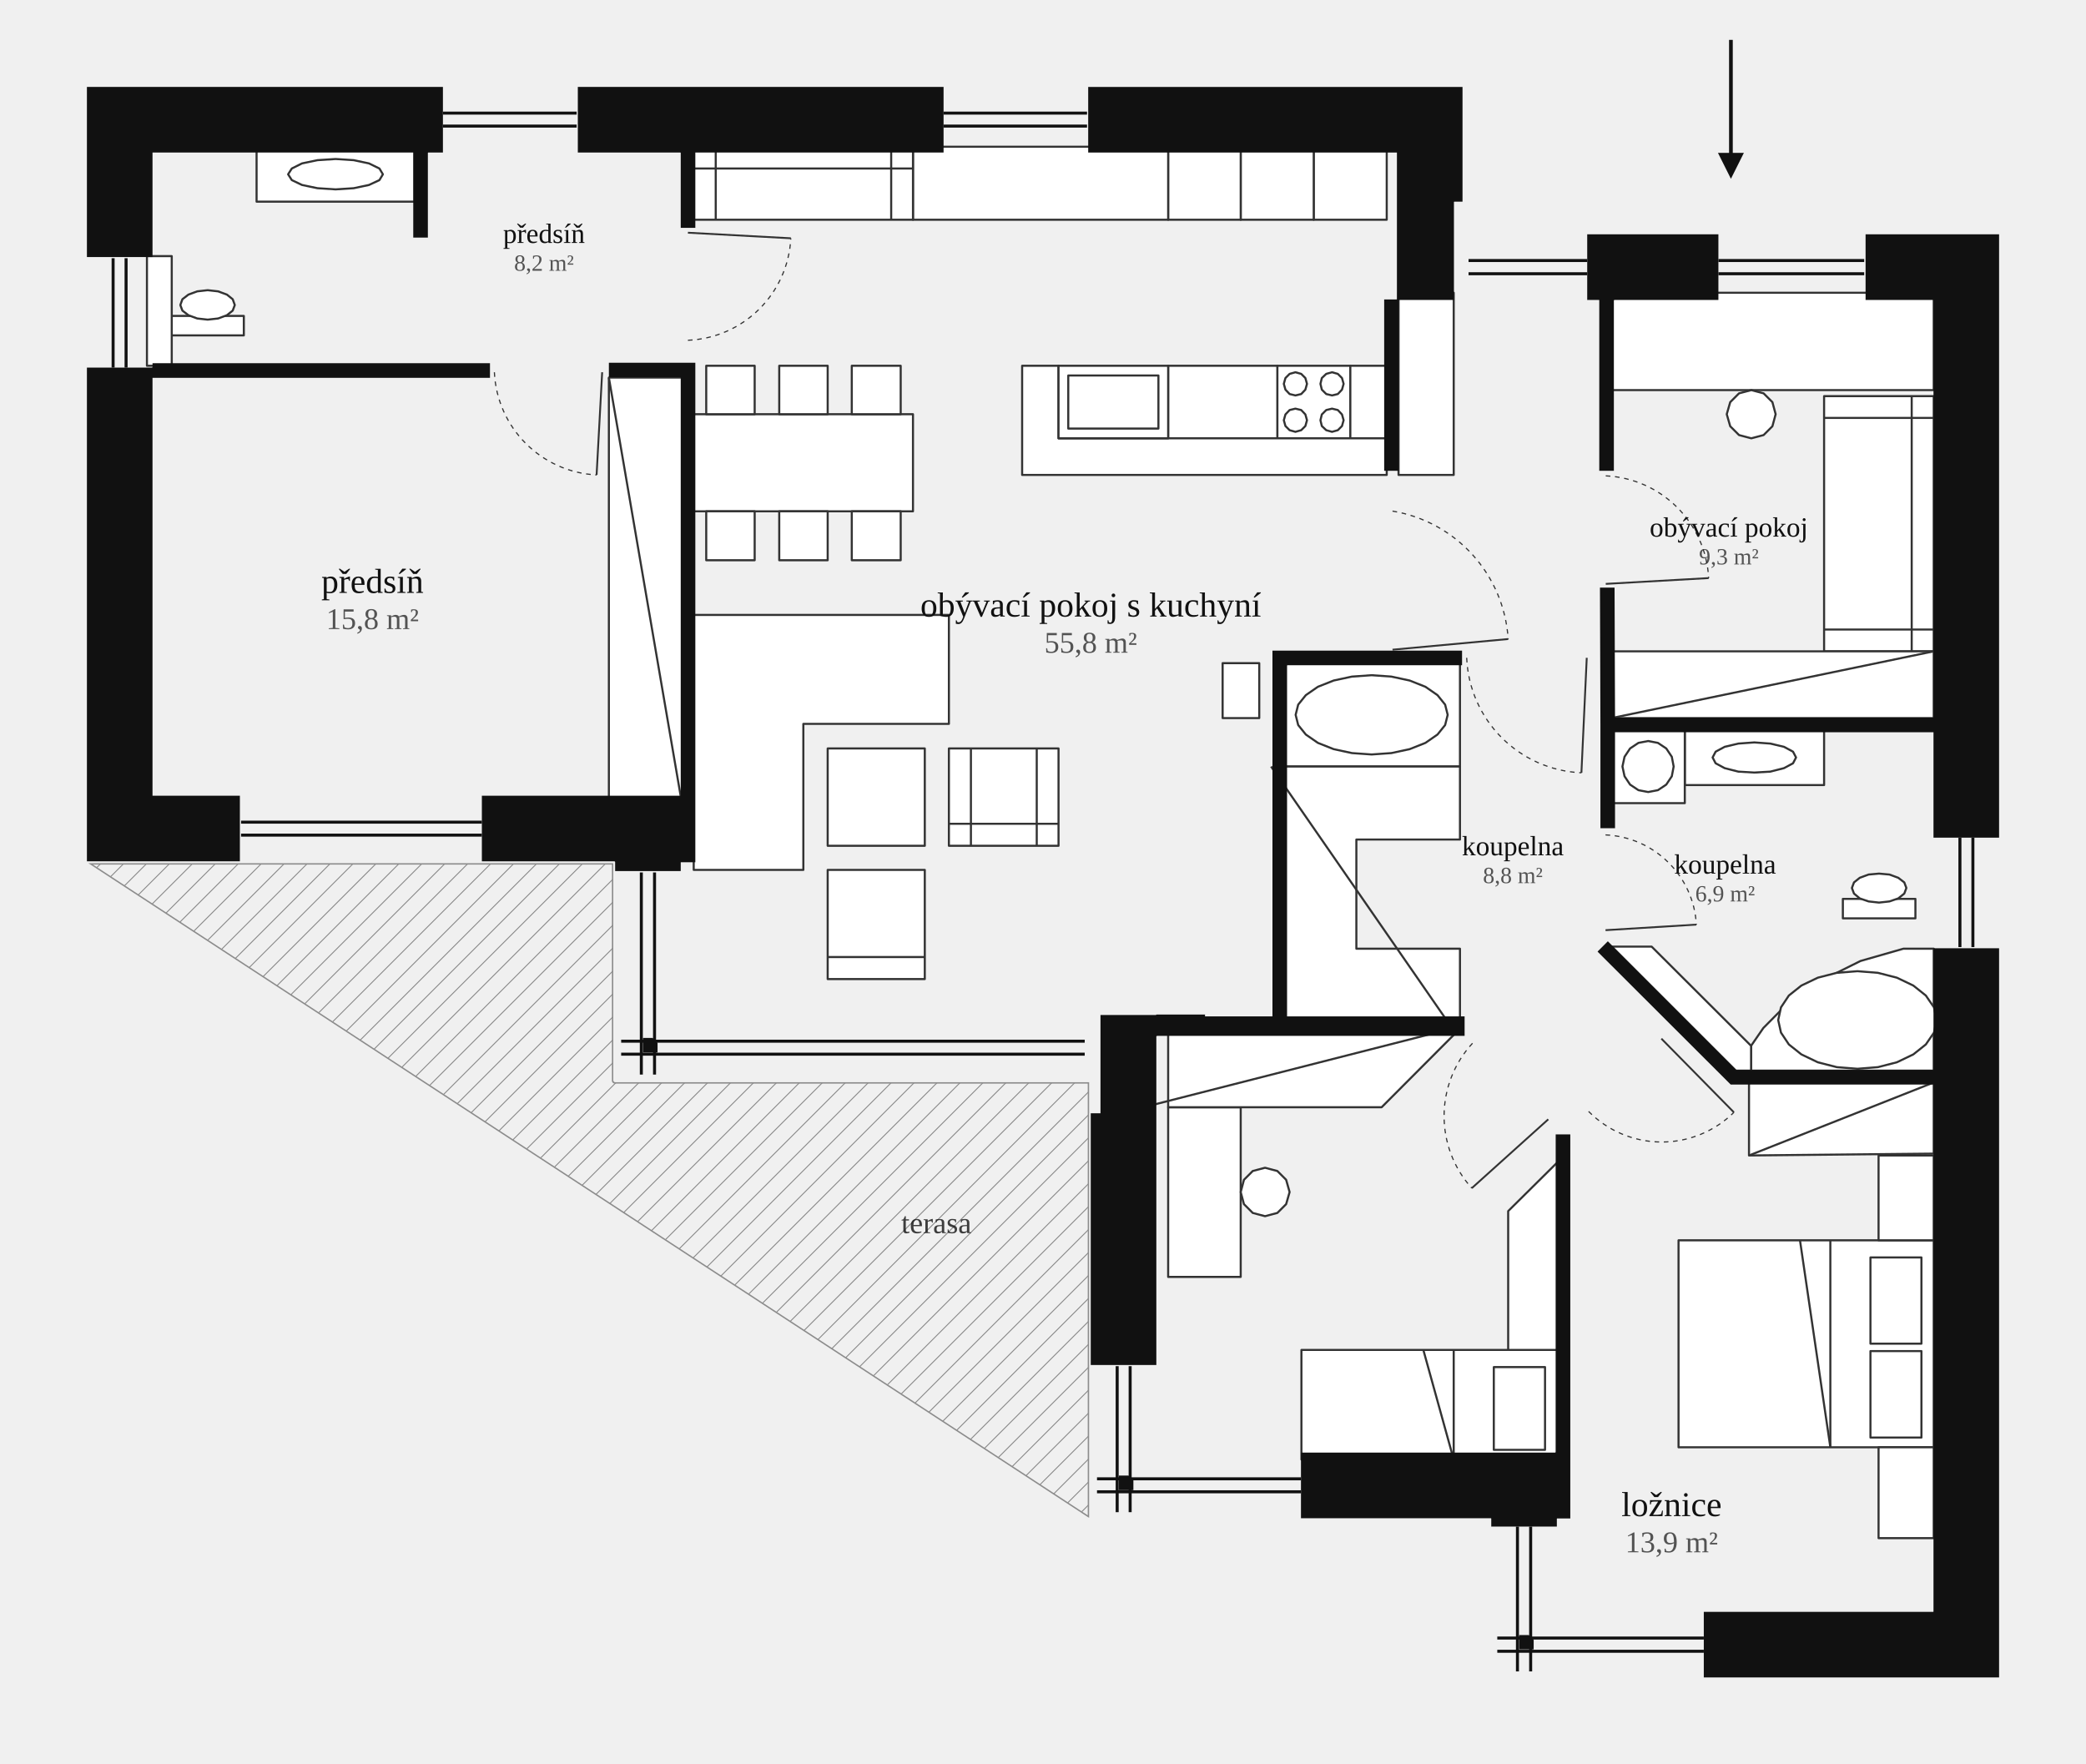
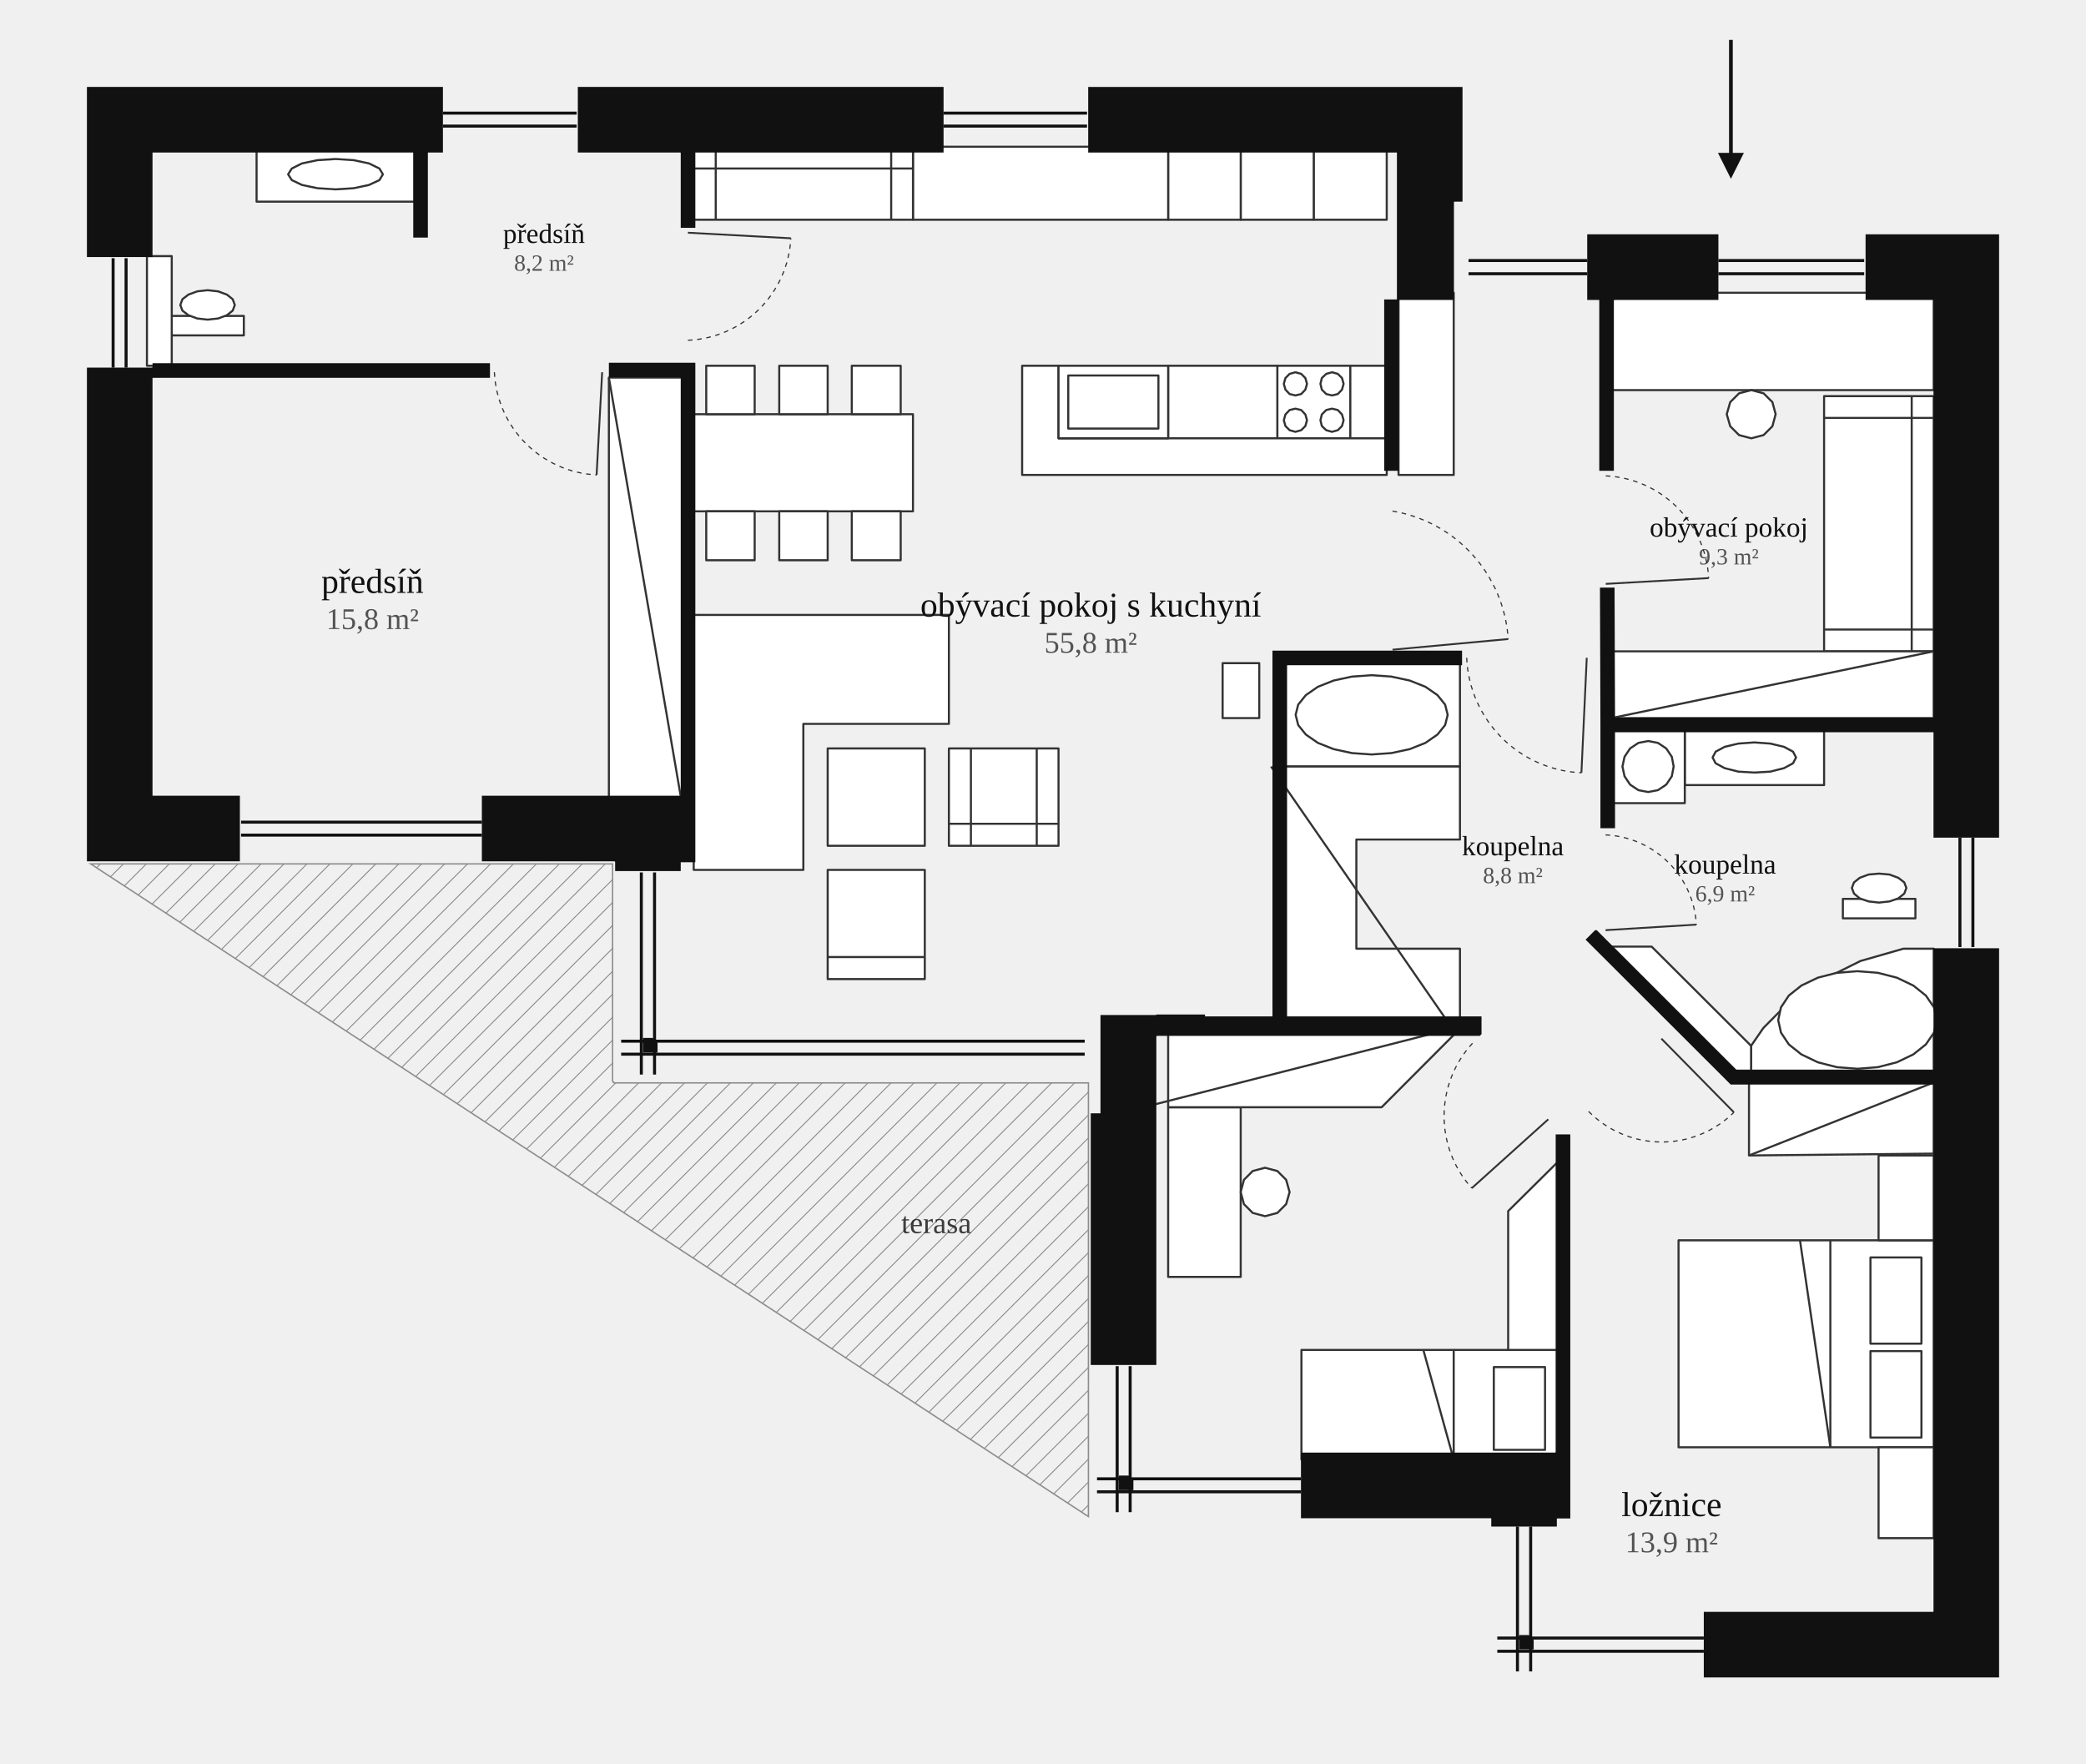
<svg xmlns="http://www.w3.org/2000/svg" viewBox="0 0 900 761" class="floorplan" role="img" aria-label="Půdorys domu 150g9z se zařízením">
  <defs>
    <marker id="sip" viewBox="0 0 10 10" refX="8" refY="5" markerWidth="7" markerHeight="7" orient="auto">
      <path d="M0 0 L10 5 L0 10 Z" fill="#111111" />
    </marker>
    <pattern id="sraf" width="7" height="7" patternUnits="userSpaceOnUse" patternTransform="rotate(45)">
      <path d="M0 0 L0 7" stroke="#8C8C8C" stroke-width=".8" />
    </pattern>
  </defs>
  <style>.furn path{vector-effect:non-scaling-stroke}.doors .arc{stroke-dasharray:2 2;stroke-width:.5}.terasa{fill:url(#sraf);stroke:#8C8C8C;stroke-width:.6}</style>
  <g class="furn" fill="#fff" stroke="#333333" stroke-width=".9" stroke-linejoin="round">
    <path d="M598.3 94.8 L566.8 94.8 L566.8 63.3 L598.3 63.3 L598.3 94.8 Z" />
    <path d="M566.8 94.8 L535.3 94.8 L535.3 63.3 L566.8 63.3 L566.8 94.8 Z" />
    <path d="M535.3 94.8 L504.0 94.8 L504.0 63.3 L535.3 63.3 L535.3 94.8 Z" />
    <path d="M504.0 94.8 L393.9 94.8 L393.9 63.3 L504.0 63.3 L504.0 94.8 Z" />
    <path d="M551.1 189.1 L551.1 157.8 L582.6 157.8 L582.6 189.1 L551.1 189.1 Z" />
    <path d="M563.9 181.3 L563.2 178.8 L561.4 176.9 L558.9 176.3 L556.4 176.9 L554.6 178.8 L553.9 181.3 L554.6 183.8 L556.4 185.6 L558.9 186.3 L561.4 185.6 L563.2 183.8 Z" />
    <path d="M563.9 165.6 L563.2 163.1 L561.4 161.3 L558.9 160.6 L556.4 161.3 L554.6 163.1 L553.9 165.6 L554.6 168.1 L556.4 170.0 L558.9 170.6 L561.4 170.0 L563.2 168.1 Z" />
    <path d="M579.7 181.3 L579.0 178.8 L577.2 176.9 L574.7 176.3 L572.2 176.9 L570.3 178.8 L569.7 181.3 L570.3 183.8 L572.2 185.6 L574.7 186.3 L577.2 185.6 L579.0 183.8 Z" />
    <path d="M579.7 165.6 L579.0 163.1 L577.2 161.3 L574.7 160.6 L572.2 161.3 L570.3 163.1 L569.7 165.6 L570.3 168.1 L572.2 170.0 L574.7 170.6 L577.2 170.0 L579.0 168.1 Z" />
    <path d="M551.1 157.8 L551.1 189.1 L504.0 189.1 L504.0 157.8 L551.1 157.8 Z" />
    <path d="M582.6 157.8 L598.3 157.8 L598.3 189.1 L582.6 189.1 L582.6 157.8 Z" />
    <path d="M456.7 189.1 L598.3 189.1 L598.3 204.9 L441.0 204.9 L441.0 157.8 L456.7 157.8 L456.7 189.1 Z" />
    <path d="M504.0 157.8 L504.0 189.1 L456.7 189.1 L456.7 157.8 L504.0 157.8 Z" />
    <path d="M460.9 184.9 L499.8 184.9 L499.8 162.0 L460.9 162.0 Z" />
    <path d="M627.2 204.9 L603.4 204.9 L603.4 126.3 L627.2 126.3 L627.2 204.9 Z" />
    <path d="M527.5 309.8 L527.5 286.1 L543.3 286.1 L543.3 309.8 L527.5 309.8 Z" />
    <path d="M629.9 286.1 L629.9 330.7 L553.7 330.7 L553.7 286.1 L629.9 286.1 Z" />
    <path d="M624.6 308.4 L623.5 304.0 L620.2 299.9 L615.0 296.3 L608.2 293.6 L600.3 291.9 L591.8 291.3 L583.3 291.9 L575.4 293.6 L568.6 296.3 L563.4 299.9 L560.1 304.0 L559.0 308.4 L560.1 312.8 L563.4 316.9 L568.6 320.5 L575.4 323.2 L583.3 324.9 L591.8 325.5 L600.3 324.9 L608.2 323.2 L615.0 320.5 L620.2 316.9 L623.5 312.8 Z" />
    <path d="M755.5 461.9 L755.5 451.2 L760.8 443.5 L771.2 433.0 L787.0 422.4 L802.7 414.6 L821.2 409.3 L834.3 409.3 L834.3 461.9 L755.5 461.9 Z" />
    <path d="M835.5 440.1 L834.4 434.6 L830.9 429.5 L825.5 425.2 L818.4 421.8 L810.2 419.7 L801.4 419.0 L792.5 419.7 L784.3 421.8 L777.2 425.2 L771.8 429.5 L768.4 434.6 L767.2 440.1 L768.4 445.5 L771.8 450.6 L777.2 454.9 L784.3 458.3 L792.5 460.4 L801.4 461.1 L810.2 460.4 L818.4 458.3 L825.5 454.9 L830.9 450.6 L834.4 445.5 Z" />
    <path d="M110.7 87.0 L110.7 63.3 L178.9 63.3 L178.9 87.0 L110.7 87.0 Z" />
    <path d="M165.2 75.2 L163.7 72.7 L159.2 70.5 L152.6 69.1 L144.8 68.6 L137.0 69.1 L130.3 70.5 L125.9 72.7 L124.3 75.2 L125.9 77.7 L130.3 79.8 L137.0 81.2 L144.8 81.7 L152.6 81.2 L159.2 79.8 L163.7 77.7 Z" />
    <path d="M726.9 315.0 L787.0 315.0 L787.0 338.7 L726.9 338.7 L726.9 315.0 Z" />
    <path d="M774.9 326.8 L773.6 324.3 L769.7 322.2 L763.8 320.8 L756.9 320.3 L750.0 320.8 L744.1 322.2 L740.2 324.3 L738.9 326.8 L740.2 329.3 L744.1 331.4 L750.0 332.9 L756.9 333.3 L763.8 332.9 L769.7 331.4 L773.6 329.3 Z" />
    <path d="M695.3 346.5 L695.3 315.0 L726.9 315.0 L726.9 346.5 L695.3 346.5 Z" />
    <path d="M711.1 341.7 L715.3 340.9 L718.9 338.5 L721.3 334.9 L722.1 330.7 L721.3 326.5 L718.9 322.9 L715.3 320.5 L711.1 319.7 L706.9 320.5 L703.3 322.9 L700.9 326.5 L700.0 330.7 L700.9 334.9 L703.3 338.5 L706.9 340.9 Z" />
    <path d="M73.9 136.3 L105.2 136.3 L105.2 144.7 L73.9 144.7 Z" />
    <path d="M101.3 131.6 L100.4 129.1 L97.9 127.1 L94.1 125.7 L89.6 125.2 L85.1 125.7 L81.3 127.1 L78.7 129.1 L77.8 131.6 L78.7 134.0 L81.3 136.0 L85.1 137.4 L89.6 137.9 L94.1 137.4 L97.9 136.0 L100.4 134.0 Z" />
    <path d="M795.1 387.8 L826.4 387.8 L826.4 396.2 L795.1 396.2 Z" />
    <path d="M822.5 383.1 L821.6 380.7 L819.0 378.7 L815.2 377.3 L810.7 376.9 L806.2 377.3 L802.4 378.7 L799.9 380.7 L799.0 383.1 L799.9 385.5 L802.4 387.6 L806.2 388.9 L810.7 389.4 L815.2 388.9 L819.0 387.6 L821.6 385.5 Z" />
    <path d="M724.2 535.1 L834.3 535.1 L834.3 624.4 L724.2 624.4 L724.2 535.1 Z" />
    <path d="M807.0 620.2 L829.0 620.2 L829.0 582.9 L807.0 582.9 Z" />
    <path d="M807.0 579.7 L829.0 579.7 L829.0 542.5 L807.0 542.5 Z" />
    <path d="M789.7 624.4 L789.7 535.1" />
    <path d="M789.7 624.4 L776.6 535.1" />
    <path d="M561.5 582.4 L671.8 582.4 L671.8 629.7 L561.5 629.7 L561.5 582.4 Z" />
    <path d="M644.5 625.5 L666.6 625.5 L666.6 589.8 L644.5 589.8 Z" />
    <path d="M627.2 629.7 L627.2 582.4" />
    <path d="M627.2 629.7 L614.1 582.4" />
    <path d="M834.3 535.1 L810.5 535.1 L810.5 498.5 L834.3 498.5 L834.3 535.1 Z" />
    <path d="M810.5 624.4 L834.3 624.4 L834.3 663.6 L810.5 663.6 L810.5 624.4 Z" />
    <path d="M299.3 94.8 L299.3 63.3 L393.9 63.3 L393.9 94.8 L299.3 94.8 Z" />
    <path d="M299.4 72.7 L393.9 72.7" />
    <path d="M308.8 94.8 L308.8 63.3" />
    <path d="M384.5 94.8 L384.5 63.3" />
    <path d="M787.0 170.9 L834.3 170.9 L834.3 281.0 L787.0 281.0 L787.0 170.9 Z" />
    <path d="M824.8 170.9 L824.8 281.0" />
    <path d="M787.0 180.3 L834.3 180.3" />
    <path d="M787.0 271.6 L834.3 271.6" />
    <path d="M399.0 422.4 L357.1 422.4 L357.1 375.3 L399.0 375.3 L399.0 422.4 Z" />
    <path d="M357.1 412.9 L399.0 412.9" />
    <path d="M409.4 322.9 L456.7 322.9 L456.7 364.9 L409.4 364.9 L409.4 322.9 Z" />
    <path d="M409.4 355.4 L456.7 355.4" />
    <path d="M418.9 364.9 L418.9 322.9" />
    <path d="M447.3 364.9 L447.3 322.9" />
    <path d="M346.6 312.3 L346.6 375.3 L299.3 375.3 L299.3 265.3 L409.4 265.3 L409.4 312.3 L346.6 312.3 Z" />
    <path d="M297.3 363.9 L297.3 253.8" />
    <path d="M357.1 364.9 L357.1 322.9 L399.0 322.9 L399.0 364.9 L357.1 364.9 Z" />
    <path d="M299.3 178.7 L393.9 178.7 L393.9 220.6 L299.3 220.6 L299.3 178.7 Z" />
    <path d="M304.7 220.6 L325.6 220.6 L325.6 241.7 L304.7 241.7 L304.7 220.6 Z" />
    <path d="M336.2 220.6 L357.1 220.6 L357.1 241.7 L336.2 241.7 L336.2 220.6 Z" />
    <path d="M304.7 157.8 L325.6 157.8 L325.6 178.7 L304.7 178.7 L304.7 157.8 Z" />
    <path d="M336.2 157.8 L357.1 157.8 L357.1 178.7 L336.2 178.7 L336.2 157.8 Z" />
    <path d="M367.5 157.8 L388.6 157.8 L388.6 178.7 L367.5 178.7 L367.5 157.8 Z" />
    <path d="M367.5 220.6 L388.6 220.6 L388.6 241.7 L367.5 241.7 L367.5 220.6 Z" />
    <path d="M535.3 477.7 L535.3 550.9 L504.0 550.9 L504.0 477.7 L535.3 477.7 Z" />
    <path d="M556.4 514.3 L554.9 509.0 L551.1 505.2 L545.8 503.8 L540.5 505.2 L536.7 509.0 L535.3 514.3 L536.7 519.5 L540.5 523.3 L545.8 524.7 L551.1 523.3 L554.9 519.5 Z" />
    <path d="M834.3 168.3 L695.3 168.3 L695.3 126.3 L834.3 126.3 L834.3 168.3 Z" />
    <path d="M766.1 178.7 L764.7 173.5 L760.9 169.7 L755.6 168.3 L750.3 169.7 L746.5 173.5 L745.0 178.7 L746.5 183.9 L750.3 187.7 L755.6 189.1 L760.9 187.7 L764.7 183.9 Z" />
    <path d="M629.9 330.7 L629.9 362.2 L585.2 362.2 L585.2 409.3 L629.9 409.3 L629.9 440.8 L553.7 440.8 L553.7 330.7 L629.9 330.7 Z" />
    <path d="M548.4 330.7 L624.6 440.8" />
    <path d="M262.7 346.5 L262.7 162.9 L294.3 162.9 L294.3 346.5 L262.7 346.5 Z" />
    <path d="M262.7 162.9 L294.2 346.5" />
    <path d="M695.3 281.0 L834.3 281.0 L834.3 309.8 L695.3 309.8 L695.3 281.0 Z" />
    <path d="M695.3 309.8 L834.3 281.0" />
    <path d="M627.6 446.1 L596.1 477.7 L504.0 477.7 L504.0 446.1 L627.6 446.1 Z" />
    <path d="M496.5 476.9 L620.1 445.4" />
    <path d="M834.3 497.7 L754.6 498.5 L754.6 467.0 L834.3 467.0 L834.3 497.7 Z" />
    <path d="M754.6 498.5 L834.3 467.0" />
    <path d="M650.7 582.4 L650.7 522.5 L671.8 501.6 L671.8 582.4 L650.7 582.4 Z" />
    <path d="M755.5 451.2 L755.5 461.9 L748.8 461.9 L695.3 408.4 L712.6 408.4 L755.5 451.2 Z" />
    <path d="M63.4 110.5 L74.1 110.5 L74.1 157.8 L63.4 157.8 L63.4 110.5 Z" />
  </g>
  <g class="eyes" fill="#8C8C8C" />
  <g fill="#111111" fill-rule="evenodd">
-     <path d="M689.3 410.5 L689.3 410.5 L693.7 406.1 L693.7 406.1 L693.7 406.1 L749.2 461.6 L749.2 461.6 L749.2 461.6 L749.2 461.6 L749.2 461.6 L749.3 461.6 L749.3 461.6 L749.3 461.6 L749.3 461.6 L834.0 461.6 L834.0 461.6 L834.1 461.6 L834.1 461.6 L834.1 461.6 L834.1 461.6 L834.1 461.6 L834.2 461.6 L834.2 461.6 L834.2 461.5 L834.2 461.5 L834.2 461.5 L834.2 461.5 L834.2 461.5 L834.2 461.4 L834.2 461.4 L834.2 461.4 L834.2 409.1 L834.2 409.1 L834.2 409.1 L862.5 409.1 L862.5 409.1 L862.5 409.1 L862.5 723.7 L862.5 723.7 L862.5 723.7 L735.1 723.7 L735.1 723.7 L735.1 723.7 L735.1 695.4 L735.1 695.4 L735.1 695.4 L834.0 695.4 L834.0 695.4 L834.1 695.4 L834.1 695.4 L834.1 695.4 L834.1 695.4 L834.1 695.4 L834.2 695.3 L834.2 695.3 L834.2 695.3 L834.2 695.3 L834.2 695.3 L834.2 695.3 L834.2 695.2 L834.2 695.2 L834.2 695.2 L834.2 695.2 L834.2 468.1 L834.2 468.1 L834.2 468.1 L834.2 468.1 L834.2 468.0 L834.2 468.0 L834.2 468.0 L834.2 468.0 L834.2 468.0 L834.2 468.0 L834.1 467.9 L834.1 467.9 L834.1 467.9 L834.1 467.9 L834.1 467.9 L834.0 467.9 L834.0 467.9 L746.7 467.9 L746.7 467.9 L746.7 467.9 L689.3 410.6 L689.3 410.5 Z" />
+     <path d="M684.1 405.4 L684.1 405.4 L688.2 401.3 L688.2 401.3 L688.2 401.3 L688.9 401.3 L688.9 401.3 L688.9 401.3 L749.2 461.6 L749.2 461.6 L749.2 461.6 L749.2 461.6 L749.2 461.6 L749.3 461.6 L749.3 461.6 L749.3 461.6 L749.3 461.6 L834.0 461.6 L834.0 461.6 L834.1 461.6 L834.1 461.6 L834.1 461.6 L834.1 461.6 L834.1 461.6 L834.2 461.6 L834.2 461.6 L834.2 461.5 L834.2 461.5 L834.2 461.5 L834.2 461.5 L834.2 461.5 L834.2 461.4 L834.2 461.4 L834.2 461.4 L834.2 409.1 L834.2 409.1 L834.2 409.1 L862.5 409.1 L862.5 409.1 L862.5 409.1 L862.5 723.7 L862.5 723.7 L862.5 723.7 L735.1 723.7 L735.1 723.7 L735.1 723.7 L735.1 695.4 L735.1 695.4 L735.1 695.4 L834.0 695.4 L834.0 695.4 L834.1 695.4 L834.1 695.4 L834.1 695.4 L834.1 695.4 L834.1 695.4 L834.2 695.3 L834.2 695.3 L834.2 695.3 L834.2 695.3 L834.2 695.3 L834.2 695.3 L834.2 695.2 L834.2 695.2 L834.2 695.2 L834.2 695.2 L834.2 468.1 L834.2 468.1 L834.2 468.1 L834.2 468.1 L834.2 468.0 L834.2 468.0 L834.2 468.0 L834.2 468.0 L834.2 468.0 L834.2 468.0 L834.1 467.9 L834.1 467.9 L834.1 467.9 L834.1 467.9 L834.1 467.9 L834.0 467.9 L834.0 467.9 L746.7 467.9 L746.7 467.9 L746.7 467.9 L684.1 405.4 L684.1 405.4 Z" />
    <path d="M690.3 253.5 L690.3 253.5 L696.6 253.5 L696.6 253.5 L696.6 253.5 L696.8 309.4 L696.8 309.4 L696.8 309.4 L696.8 309.4 L696.8 309.4 L696.8 309.5 L696.8 309.5 L696.8 309.5 L696.8 309.5 L696.8 309.5 L696.9 309.5 L696.9 309.5 L696.9 309.6 L696.9 309.6 L696.9 309.6 L696.9 309.6 L697.0 309.6 L834.0 309.6 L834.0 309.6 L834.1 309.6 L834.1 309.6 L834.1 309.6 L834.1 309.5 L834.1 309.5 L834.2 309.5 L834.2 309.5 L834.2 309.5 L834.2 309.5 L834.2 309.5 L834.2 309.4 L834.2 309.4 L834.2 309.4 L834.2 309.4 L834.2 309.4 L834.2 129.6 L834.2 129.6 L834.2 129.6 L834.2 129.6 L834.2 129.5 L834.2 129.5 L834.2 129.5 L834.2 129.5 L834.2 129.5 L834.2 129.5 L834.1 129.5 L834.1 129.4 L834.1 129.4 L834.1 129.4 L834.1 129.4 L834.0 129.4 L834.0 129.4 L804.9 129.4 L804.9 129.4 L804.9 129.4 L804.9 101.1 L804.9 101.1 L804.9 101.1 L862.5 101.1 L862.5 101.1 L862.5 101.1 L862.5 361.4 L862.5 361.4 L862.5 361.4 L834.2 361.4 L834.2 361.4 L834.2 361.4 L834.2 316.1 L834.2 316.0 L834.2 316.0 L834.2 316.0 L834.2 316.0 L834.2 316.0 L834.2 316.0 L834.2 315.9 L834.2 315.9 L834.2 315.9 L834.1 315.9 L834.1 315.9 L834.1 315.9 L834.1 315.9 L834.1 315.9 L834.0 315.9 L834.0 315.9 L697.0 315.9 L696.9 315.9 L696.9 315.9 L696.9 315.9 L696.9 315.9 L696.9 315.9 L696.9 315.9 L696.8 315.9 L696.8 315.9 L696.8 315.9 L696.8 316.0 L696.8 316.0 L696.8 316.0 L696.8 316.0 L696.8 316.0 L696.8 316.0 L696.8 316.1 L696.8 357.3 L696.8 357.3 L696.8 357.3 L690.5 357.3 L690.5 357.3 L690.5 357.3 L690.5 312.7 L690.5 312.7 L690.3 253.5 L690.3 253.5 Z" />
    <path d="M684.8 129.4 L684.8 129.4 L684.8 101.1 L684.8 101.1 L684.8 101.1 L741.4 101.1 L741.4 101.1 L741.4 101.1 L741.4 129.4 L741.4 129.4 L741.4 129.4 L696.6 129.4 L696.5 129.4 L696.5 129.4 L696.5 129.4 L696.5 129.4 L696.5 129.4 L696.4 129.5 L696.4 129.5 L696.4 129.5 L696.4 129.5 L696.4 129.5 L696.4 129.5 L696.4 129.5 L696.3 129.6 L696.3 129.6 L696.3 129.6 L696.3 129.6 L696.3 203.1 L696.3 203.1 L696.3 203.1 L690.1 203.1 L690.0 203.1 L690.0 203.1 L690.0 129.6 L690.0 129.6 L690.0 129.6 L690.0 129.6 L690.0 129.5 L690.0 129.5 L690.0 129.5 L690.0 129.5 L690.0 129.5 L690.0 129.5 L690.0 129.5 L689.9 129.4 L689.9 129.4 L689.9 129.4 L689.9 129.4 L689.9 129.4 L689.8 129.4 L684.8 129.4 L684.8 129.4 Z" />
    <path d="M561.3 655.0 L561.3 655.0 L561.3 626.7 L561.3 626.7 L561.3 626.7 L671.0 626.7 L671.0 626.7 L671.0 626.7 L671.0 626.7 L671.0 626.6 L671.1 626.6 L671.1 626.6 L671.1 626.6 L671.1 626.6 L671.1 626.6 L671.1 626.6 L671.1 626.6 L671.2 626.5 L671.2 626.5 L671.2 626.5 L671.2 626.5 L671.2 626.5 L671.2 489.4 L671.2 489.4 L671.2 489.4 L677.5 489.4 L677.5 489.4 L677.5 489.4 L677.5 655.1 L677.5 655.1 L677.5 655.1 L671.9 655.1 L671.9 655.1 L671.9 655.1 L671.8 655.1 L671.8 655.1 L671.8 655.1 L671.8 655.1 L671.8 655.1 L671.8 655.1 L671.7 655.2 L671.7 655.2 L671.7 655.2 L671.7 655.2 L671.7 655.2 L671.7 655.2 L671.7 655.3 L671.7 655.3 L671.7 658.6 L671.7 658.6 L671.7 658.6 L643.4 658.6 L643.4 658.6 L643.4 658.6 L643.4 655.2 L643.4 655.2 L643.4 655.1 L643.4 655.1 L643.4 655.1 L643.4 655.1 L643.4 655.1 L643.3 655.1 L643.3 655.0 L643.3 655.0 L643.3 655.0 L643.3 655.0 L643.3 655.0 L643.2 655.0 L643.2 655.0 L643.2 655.0 L643.2 655.0 L561.3 655.0 L561.3 655.0 Z" />
    <path d="M655.4 711.6 L655.4 711.6 L655.4 705.4 L655.4 705.4 L655.5 705.4 L659.6 705.4 L659.6 705.4 L659.6 705.4 L661.7 707.5 L661.7 707.5 L661.7 707.5 L661.7 711.6 L661.7 711.6 L661.7 711.6 L655.5 711.6 L655.4 711.6 Z" />
-     <path d="M470.6 588.9 L470.6 588.9 L470.6 480.3 L470.6 480.3 L470.6 480.3 L474.6 480.3 L474.6 480.3 L474.7 480.3 L474.7 480.3 L474.7 480.3 L474.7 480.3 L474.7 480.3 L474.7 480.3 L474.8 480.3 L474.8 480.3 L474.8 480.2 L474.8 480.2 L474.8 480.2 L474.8 480.2 L474.8 480.2 L474.8 480.1 L474.8 480.1 L474.8 437.9 L474.8 437.9 L474.8 437.9 L498.7 437.9 L498.8 437.9 L498.8 437.9 L498.8 437.9 L498.8 437.8 L498.8 437.8 L498.8 437.8 L498.9 437.8 L498.9 437.8 L498.9 437.8 L498.9 437.8 L498.9 437.8 L498.9 437.7 L498.9 437.7 L498.9 437.7 L498.9 437.7 L498.9 437.7 L498.9 437.7 L498.9 437.7 L519.9 437.7 L519.9 437.7 L519.9 437.7 L519.9 438.3 L519.9 438.4 L519.9 438.4 L519.9 438.4 L519.9 438.4 L519.9 438.4 L519.9 438.4 L519.9 438.5 L520.0 438.5 L520.0 438.5 L520.0 438.5 L520.0 438.5 L520.0 438.5 L520.0 438.5 L520.1 438.5 L520.1 438.5 L520.1 438.5 L548.8 438.5 L548.8 438.5 L548.8 438.5 L548.9 438.5 L548.9 438.5 L548.9 438.5 L548.9 438.5 L548.9 438.5 L549.0 438.5 L549.0 438.5 L549.0 438.5 L549.0 438.4 L549.0 438.4 L549.0 438.4 L549.0 438.4 L549.0 438.4 L549.0 438.3 L549.0 280.7 L549.0 280.7 L549.0 280.7 L630.8 280.7 L630.8 280.7 L630.8 280.7 L630.8 287.0 L630.8 287.0 L630.8 287.0 L555.5 287.0 L555.5 287.0 L555.5 287.0 L555.5 287.0 L555.4 287.0 L555.4 287.0 L555.4 287.1 L555.4 287.1 L555.4 287.1 L555.4 287.1 L555.3 287.1 L555.3 287.1 L555.3 287.2 L555.3 287.2 L555.3 287.2 L555.3 287.2 L555.3 287.2 L555.3 438.3 L555.3 438.4 L555.3 438.4 L555.3 438.4 L555.3 438.4 L555.3 438.4 L555.3 438.5 L555.4 438.5 L555.4 438.5 L555.4 438.5 L555.4 438.5 L555.4 438.5 L555.4 438.5 L555.5 438.5 L555.5 438.5 L555.5 438.5 L555.5 438.5 L631.8 438.5 L631.9 438.5 L631.9 438.5 L631.9 446.9 L631.9 446.9 L631.8 446.9 L499.2 446.9 L499.1 446.9 L499.1 446.9 L499.1 446.9 L499.1 446.9 L499.1 447.0 L499.0 447.0 L499.0 447.0 L499.0 447.0 L499.0 447.0 L499.0 447.0 L499.0 447.0 L499.0 447.1 L499.0 447.1 L498.9 447.1 L498.9 447.1 L498.9 447.1 L498.9 588.9 L498.9 588.9 L498.9 588.9 L470.6 588.9 L470.6 588.9 Z" />
+     <path d="M470.6 588.9 L470.6 588.9 L470.6 480.3 L470.6 480.3 L470.6 480.3 L474.6 480.3 L474.6 480.3 L474.7 480.3 L474.7 480.3 L474.7 480.3 L474.7 480.3 L474.7 480.3 L474.7 480.3 L474.8 480.3 L474.8 480.3 L474.8 480.2 L474.8 480.2 L474.8 480.2 L474.8 480.2 L474.8 480.2 L474.8 480.1 L474.8 480.1 L474.8 437.9 L474.8 437.9 L474.8 437.9 L498.7 437.9 L498.8 437.9 L498.8 437.9 L498.8 437.9 L498.8 437.8 L498.8 437.8 L498.8 437.8 L498.9 437.8 L498.9 437.8 L498.9 437.8 L498.9 437.8 L498.9 437.8 L498.9 437.7 L498.9 437.7 L498.9 437.7 L498.9 437.7 L498.9 437.7 L498.9 437.7 L498.9 437.7 L519.9 437.7 L519.9 437.7 L519.9 437.7 L519.9 438.3 L519.9 438.4 L519.9 438.4 L519.9 438.4 L519.9 438.4 L519.9 438.4 L519.9 438.4 L519.9 438.5 L520.0 438.5 L520.0 438.5 L520.0 438.5 L520.0 438.5 L520.0 438.5 L520.0 438.5 L520.1 438.5 L520.1 438.5 L520.1 438.5 L548.8 438.5 L548.8 438.5 L548.8 438.5 L548.9 438.5 L548.9 438.5 L548.9 438.5 L548.9 438.5 L548.9 438.5 L549.0 438.5 L549.0 438.5 L549.0 438.5 L549.0 438.4 L549.0 438.4 L549.0 438.4 L549.0 438.4 L549.0 438.4 L549.0 438.3 L549.0 280.7 L549.0 280.7 L549.0 280.7 L630.8 280.7 L630.8 280.7 L630.8 280.7 L630.8 287.0 L630.8 287.0 L630.8 287.0 L555.5 287.0 L555.5 287.0 L555.5 287.0 L555.5 287.0 L555.4 287.0 L555.4 287.0 L555.4 287.1 L555.4 287.1 L555.4 287.1 L555.4 287.1 L555.3 287.1 L555.3 287.1 L555.3 287.2 L555.3 287.2 L555.3 287.2 L555.3 287.2 L555.3 287.2 L555.3 438.3 L555.3 438.4 L555.3 438.4 L555.3 438.4 L555.3 438.4 L555.3 438.4 L555.3 438.5 L555.4 438.5 L555.4 438.5 L555.4 438.5 L555.4 438.5 L555.4 438.5 L555.4 438.5 L555.5 438.5 L555.5 438.5 L555.5 438.5 L555.5 438.5 L639.2 438.5 L639.2 438.5 L639.2 438.5 L639.2 446.1 L639.2 446.1 L639.2 446.2 L638.4 446.9 L638.4 446.9 L638.4 446.9 L499.2 446.9 L499.1 446.9 L499.1 446.9 L499.1 446.9 L499.1 446.9 L499.1 447.0 L499.0 447.0 L499.0 447.0 L499.0 447.0 L499.0 447.0 L499.0 447.0 L499.0 447.0 L499.0 447.1 L499.0 447.1 L498.9 447.1 L498.9 447.1 L498.9 447.1 L498.9 588.9 L498.9 588.9 L498.9 588.9 L470.6 588.9 L470.6 588.9 Z" />
    <path d="M469.5 65.8 L469.5 65.8 L469.5 37.5 L469.5 37.5 L469.5 37.5 L631.0 37.5 L631.0 37.5 L631.0 37.5 L631.0 86.9 L631.0 87.0 L631.0 87.0 L627.6 87.0 L627.5 87.0 L627.5 87.0 L627.5 87.0 L627.5 87.0 L627.5 87.0 L627.4 87.0 L627.4 87.0 L627.4 87.0 L627.4 87.0 L627.4 87.0 L627.4 87.1 L627.4 87.1 L627.4 87.1 L627.3 87.1 L627.3 87.1 L627.3 87.2 L627.3 129.4 L627.3 129.4 L627.3 129.4 L603.7 129.4 L603.7 129.4 L603.7 129.4 L603.7 129.4 L603.7 129.4 L603.7 129.4 L603.6 129.5 L603.6 129.5 L603.6 129.5 L603.6 129.5 L603.6 129.5 L603.6 129.5 L603.6 129.5 L603.5 129.6 L603.5 129.6 L603.5 129.6 L603.5 129.6 L603.5 203.1 L603.5 203.1 L603.5 203.1 L597.3 203.1 L597.2 203.1 L597.2 203.1 L597.2 129.2 L597.2 129.2 L597.3 129.2 L602.5 129.2 L602.5 129.2 L602.5 129.2 L602.6 129.2 L602.6 129.2 L602.6 129.2 L602.6 129.2 L602.6 129.2 L602.6 129.1 L602.7 129.1 L602.7 129.1 L602.7 129.1 L602.7 129.1 L602.7 129.1 L602.7 129.0 L602.7 129.0 L602.7 129.0 L602.7 66.0 L602.7 66.0 L602.7 65.9 L602.7 65.9 L602.7 65.9 L602.7 65.9 L602.7 65.9 L602.7 65.8 L602.6 65.8 L602.6 65.8 L602.6 65.8 L602.6 65.8 L602.6 65.8 L602.6 65.8 L602.5 65.8 L602.5 65.8 L602.5 65.8 L469.5 65.8 L469.5 65.8 Z" />
    <path d="M482.7 642.9 L482.7 642.9 L482.7 636.6 L482.7 636.6 L482.7 636.6 L486.9 636.6 L486.9 636.6 L486.9 636.6 L489.0 638.7 L489.0 638.7 L489.0 638.7 L489.0 642.9 L489.0 642.9 L489.0 642.9 L482.7 642.9 L482.7 642.9 Z" />
    <path d="M249.3 65.8 L249.3 65.8 L249.3 37.5 L249.3 37.5 L249.3 37.5 L407.1 37.5 L407.1 37.5 L407.1 37.5 L407.1 65.8 L407.1 65.8 L407.1 65.8 L300.2 65.8 L300.2 65.8 L300.1 65.8 L300.1 65.8 L300.1 65.8 L300.1 65.8 L300.1 65.8 L300.0 65.8 L300.0 65.8 L300.0 65.8 L300.0 65.9 L300.0 65.9 L300.0 65.9 L300.0 65.9 L300.0 65.9 L300.0 66.0 L300.0 66.0 L300.0 98.3 L300.0 98.3 L300.0 98.3 L293.7 98.3 L293.7 98.3 L293.7 98.3 L293.7 66.0 L293.7 66.0 L293.7 65.9 L293.7 65.9 L293.7 65.9 L293.7 65.9 L293.6 65.9 L293.6 65.8 L293.6 65.8 L293.6 65.8 L293.6 65.8 L293.6 65.8 L293.6 65.8 L293.5 65.8 L293.5 65.8 L293.5 65.8 L293.5 65.8 L249.3 65.8 L249.3 65.8 Z" />
    <path d="M207.9 371.6 L207.9 371.6 L207.9 343.3 L207.9 343.3 L207.9 343.3 L293.5 343.3 L293.5 343.3 L293.5 343.3 L293.5 343.3 L293.6 343.3 L293.6 343.3 L293.6 343.3 L293.6 343.3 L293.6 343.3 L293.6 343.3 L293.6 343.2 L293.7 343.2 L293.7 343.2 L293.7 343.2 L293.7 343.2 L293.7 343.1 L293.7 343.1 L293.7 163.0 L293.7 163.0 L293.7 162.9 L293.7 162.9 L293.7 162.9 L293.7 162.9 L293.6 162.9 L293.6 162.8 L293.6 162.8 L293.6 162.8 L293.6 162.8 L293.6 162.8 L293.6 162.8 L293.5 162.8 L293.5 162.8 L293.5 162.8 L293.5 162.8 L262.8 162.8 L262.7 162.8 L262.7 162.8 L262.7 156.5 L262.7 156.5 L262.8 156.5 L300.0 156.5 L300.0 156.5 L300.0 156.5 L300.0 372.0 L300.0 372.0 L300.0 372.0 L293.9 372.0 L293.9 372.0 L293.8 372.0 L293.8 372.0 L293.8 372.0 L293.8 372.0 L293.8 372.0 L293.8 372.0 L293.7 372.0 L293.7 372.0 L293.7 372.1 L293.7 372.1 L293.7 372.1 L293.7 372.1 L293.7 372.1 L293.7 372.1 L293.7 372.2 L293.7 375.8 L293.7 375.8 L293.7 375.8 L265.4 375.8 L265.4 375.8 L265.4 375.8 L265.4 371.9 L265.4 371.8 L265.4 371.8 L265.4 371.8 L265.4 371.8 L265.3 371.8 L265.3 371.7 L265.3 371.7 L265.3 371.7 L265.3 371.7 L265.3 371.7 L265.3 371.7 L265.2 371.7 L265.2 371.7 L265.2 371.6 L265.2 371.6 L265.2 371.6 L207.9 371.6 L207.9 371.6 Z" />
    <path d="M277.4 454.1 L277.4 454.1 L277.4 447.8 L277.4 447.8 L277.4 447.8 L281.6 447.8 L281.6 447.8 L281.6 447.8 L283.7 449.9 L283.7 449.9 L283.7 449.9 L283.7 454.1 L283.7 454.1 L283.7 454.1 L277.4 454.1 L277.4 454.1 Z" />
    <path d="M37.5 371.6 L37.5 371.6 L37.5 158.6 L37.5 158.6 L37.5 158.6 L65.6 158.6 L65.6 158.6 L65.6 158.6 L65.6 158.6 L65.6 158.6 L65.7 158.5 L65.7 158.5 L65.7 158.5 L65.7 158.5 L65.7 158.5 L65.7 158.5 L65.7 158.5 L65.8 158.4 L65.8 158.4 L65.8 158.4 L65.8 158.4 L65.8 158.4 L65.8 156.7 L65.8 156.7 L65.8 156.7 L211.4 156.7 L211.4 156.7 L211.4 156.7 L211.4 163.0 L211.4 163.0 L211.4 163.0 L66.0 163.0 L66.0 163.0 L65.9 163.0 L65.9 163.0 L65.9 163.0 L65.9 163.0 L65.9 163.0 L65.8 163.0 L65.8 163.0 L65.8 163.1 L65.8 163.1 L65.8 163.1 L65.8 163.1 L65.8 163.1 L65.8 163.1 L65.8 163.2 L65.8 163.2 L65.8 343.1 L65.8 343.1 L65.8 343.2 L65.8 343.2 L65.8 343.2 L65.8 343.2 L65.8 343.2 L65.8 343.3 L65.8 343.3 L65.8 343.3 L65.9 343.3 L65.9 343.3 L65.9 343.3 L65.9 343.3 L65.9 343.3 L66.0 343.3 L66.0 343.3 L103.5 343.3 L103.5 343.3 L103.5 343.3 L103.5 371.6 L103.5 371.6 L103.5 371.6 L37.5 371.6 L37.5 371.6 Z" />
    <path d="M37.5 37.5 L37.5 37.5 L191.1 37.5 L191.1 37.5 L191.1 37.5 L191.1 65.8 L191.1 65.8 L191.1 65.8 L184.8 65.8 L184.8 65.8 L184.8 65.8 L184.8 65.8 L184.8 65.8 L184.7 65.8 L184.7 65.8 L184.7 65.8 L184.7 65.8 L184.7 65.8 L184.7 65.9 L184.7 65.9 L184.6 65.9 L184.6 65.9 L184.6 65.9 L184.6 66.0 L184.6 66.0 L184.6 102.5 L184.6 102.5 L184.6 102.5 L178.3 102.5 L178.3 102.5 L178.3 102.5 L178.3 66.0 L178.3 66.0 L178.3 65.9 L178.3 65.9 L178.3 65.9 L178.3 65.9 L178.3 65.9 L178.3 65.8 L178.3 65.8 L178.3 65.8 L178.2 65.8 L178.2 65.8 L178.2 65.8 L178.2 65.8 L178.2 65.8 L178.1 65.8 L178.1 65.8 L66.0 65.8 L66.0 65.8 L65.9 65.8 L65.9 65.8 L65.9 65.8 L65.9 65.8 L65.9 65.8 L65.8 65.8 L65.8 65.8 L65.8 65.8 L65.8 65.9 L65.8 65.9 L65.8 65.9 L65.8 65.9 L65.8 65.9 L65.8 66.0 L65.8 66.0 L65.8 110.9 L65.8 110.9 L65.8 110.9 L37.5 110.9 L37.5 110.9 L37.5 110.9 L37.5 37.5 L37.5 37.5 Z" />
  </g>
  <g stroke="#111111" stroke-width="1.3" fill="none">
    <path d="M851.2 408.6 L851.2 361.4" />
    <path d="M845.6 408.6 L845.6 361.4" />
    <path d="M804.3 112.4 L741.4 112.4" />
    <path d="M804.3 118.1 L741.4 118.1" />
    <path d="M684.8 112.4 L633.6 112.4" />
    <path d="M684.8 118.1 L633.6 118.1" />
    <path d="M469.0 48.8 L407.1 48.8" />
    <path d="M469.0 54.4 L407.1 54.4" />
    <path d="M248.8 48.8 L191.1 48.8" />
    <path d="M248.8 54.4 L191.1 54.4" />
    <path d="M48.8 111.4 L48.8 158.6" />
    <path d="M54.4 111.4 L54.4 158.6" />
    <path d="M104.0 360.3 L207.9 360.3" />
    <path d="M104.0 354.7 L207.9 354.7" />
    <path d="M276.7 376.4 L276.7 463.6" />
    <path d="M282.4 376.4 L282.4 463.6" />
    <path d="M268.0 454.8 L468.0 454.8" />
    <path d="M268.0 449.2 L468.0 449.2" />
    <path d="M482.0 589.4 L482.0 652.4" />
    <path d="M487.6 589.4 L487.6 652.4" />
    <path d="M473.3 643.6 L561.3 643.6" />
    <path d="M473.3 638.0 L561.3 638.0" />
    <path d="M654.7 658.6 L654.7 721.1" />
    <path d="M660.4 658.6 L660.4 721.1" />
    <path d="M646.0 712.4 L735.1 712.4" />
    <path d="M646.0 706.7 L735.1 706.7" />
  </g>
  <g class="doors" fill="none" stroke="#333333" stroke-width=".8">
    <path d="M716.8 448.1 L748.1 479.9" />
    <path class="arc" d="M685.4 479.5 A44.3 44.3 0 0 0 748.1 479.9" />
    <path d="M668.0 482.9 L635.0 512.6" />
    <path class="arc" d="M635.3 450.1 A46.4 46.4 0 0 0 635.0 512.6" />
    <path d="M692.8 251.9 L737.2 249.4" />
    <path class="arc" d="M692.8 205.3 A46.6 46.6 0 0 1 737.2 249.4" />
    <path d="M600.8 280.3 L650.7 275.7" />
    <path class="arc" d="M600.8 220.5 A59.8 59.8 0 0 1 650.7 275.7" />
    <path d="M296.8 100.4 L341.2 102.8" />
    <path class="arc" d="M296.8 146.8 A46.4 46.4 0 0 0 341.2 102.8" />
    <path d="M259.8 160.6 L257.4 204.9" />
    <path class="arc" d="M213.3 160.6 A46.5 46.5 0 0 0 257.4 204.9" />
    <path d="M684.6 283.8 L682.3 333.4" />
    <path class="arc" d="M632.8 283.8 A51.8 51.8 0 0 0 682.3 333.4" />
    <path d="M692.7 401.3 L731.9 398.9" />
    <path class="arc" d="M692.7 360.2 A41.1 41.1 0 0 1 731.9 398.9" />
  </g>
  <g fill="#111111" text-anchor="middle">
    <text x="744.3" y="376.9" font-size="12">koupelna<tspan x="744.3" dy="1.2em" font-size="10" fill-opacity=".7">6,9 m²</tspan>
    </text>
    <text x="745.9" y="231.5" font-size="12">obývací pokoj<tspan x="745.9" dy="1.2em" font-size="10" fill-opacity=".7">9,3 m²</tspan>
    </text>
    <text x="721.2" y="654.1" font-size="15">ložnice<tspan x="721.2" dy="1.2em" font-size="13" fill-opacity=".7">13,9 m²</tspan>
    </text>
    <text x="652.7" y="369.0" font-size="12">koupelna<tspan x="652.7" dy="1.2em" font-size="10" fill-opacity=".7">8,8 m²</tspan>
    </text>
    <text x="470.6" y="266.0" font-size="15">obývací pokoj s kuchyní<tspan x="470.6" dy="1.2em" font-size="13" fill-opacity=".7">55,8 m²</tspan>
    </text>
    <text x="160.7" y="255.8" font-size="15">předsíň<tspan x="160.7" dy="1.2em" font-size="13" fill-opacity=".7">15,8 m²</tspan>
    </text>
    <text x="234.7" y="104.8" font-size="12">předsíň<tspan x="234.7" dy="1.2em" font-size="10" fill-opacity=".7">8,2 m²</tspan>
    </text>
  </g>
  <g fill="#111111">
    <g class="vstup">
      <path d="M746.8 17.2 L746.8 74.9" stroke="#111111" stroke-width="1.6" marker-end="url(#sip)" />
      <text x="746.8" y="-19.5" font-size="13" text-anchor="middle">vstup</text>
    </g>
    <path class="terasa" d="M39.1 372.7 L264.3 372.7 L264.3 466.2 L264.3 466.3 L264.3 466.4 L264.4 466.5 L264.4 466.6 L264.4 466.7 L264.5 466.8 L264.6 466.8 L264.6 466.9 L264.7 467.0 L264.8 467.0 L264.9 467.1 L265.0 467.1 L265.1 467.2 L265.2 467.2 L265.3 467.2 L265.4 467.2 L469.6 467.2 L469.6 654.3 L39.1 372.7 Z" />
    <text x="404.0" y="532.0" font-size="13" text-anchor="middle" fill-opacity=".8">terasa</text>
  </g>
</svg>
